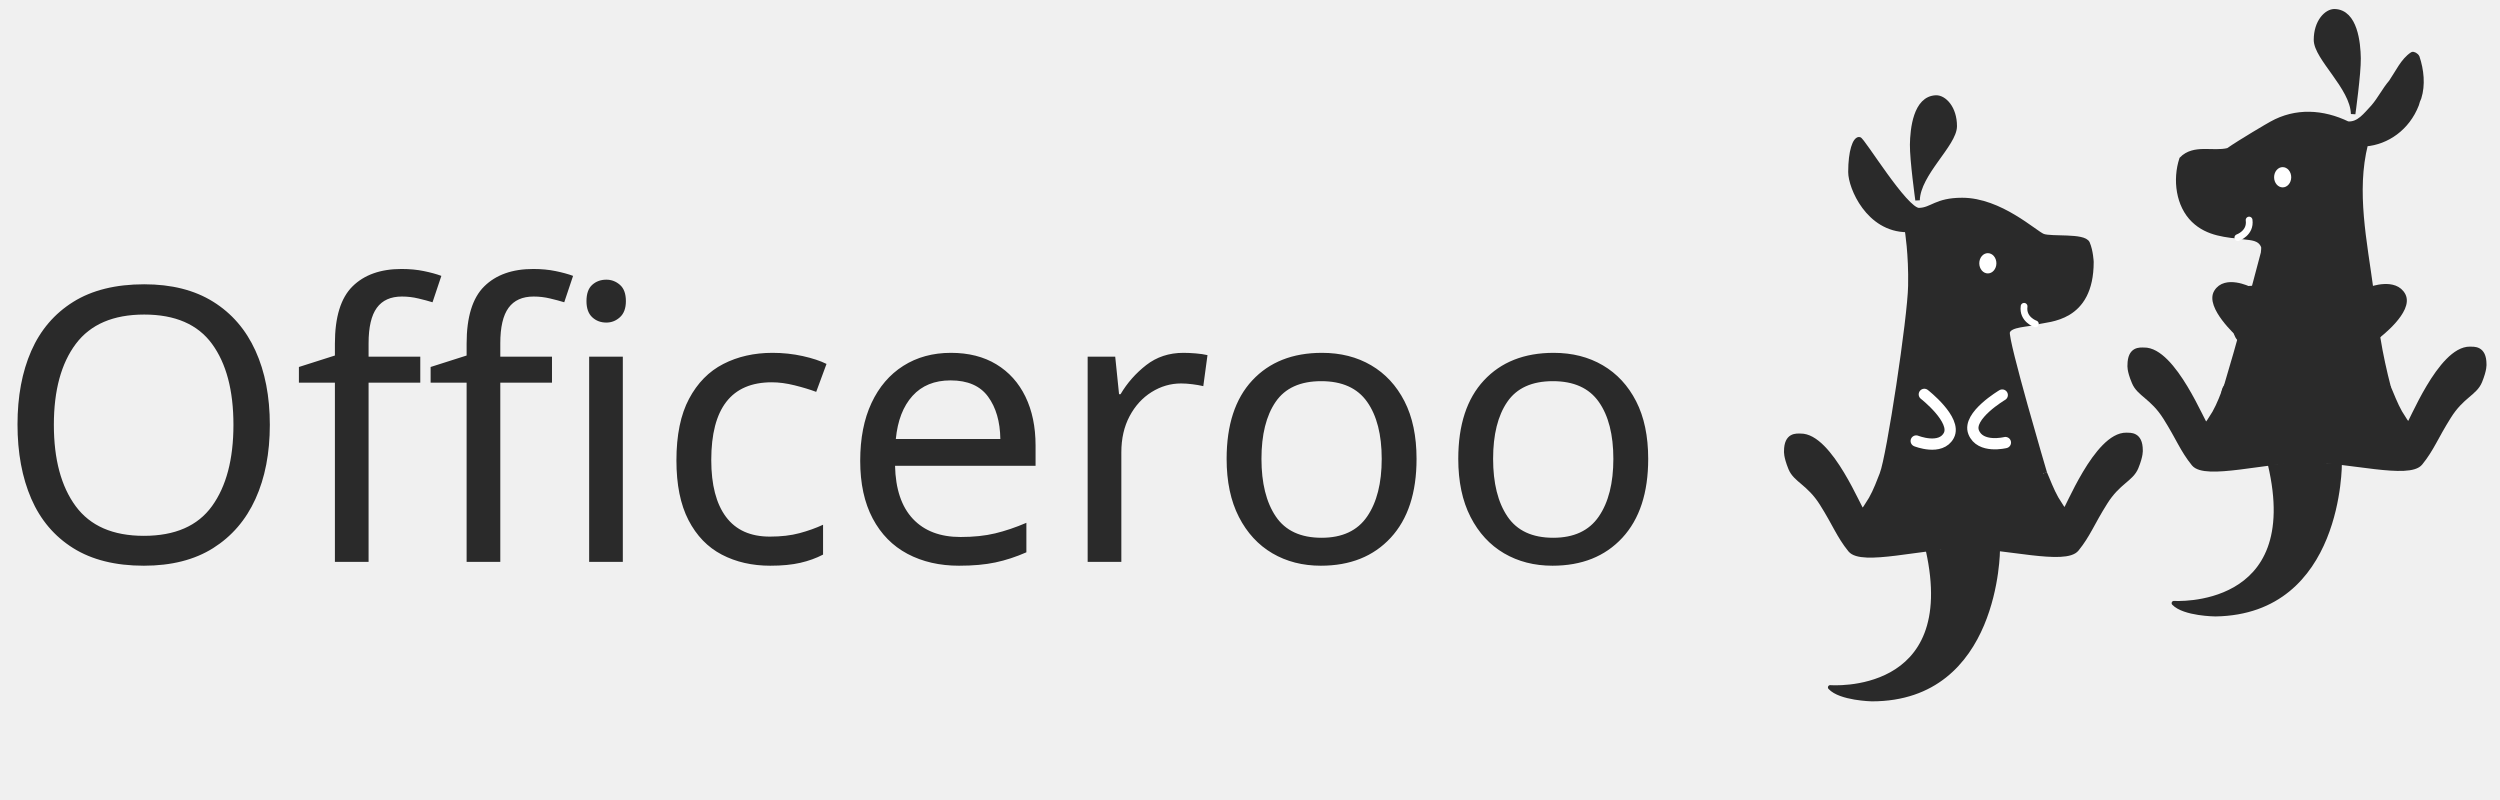
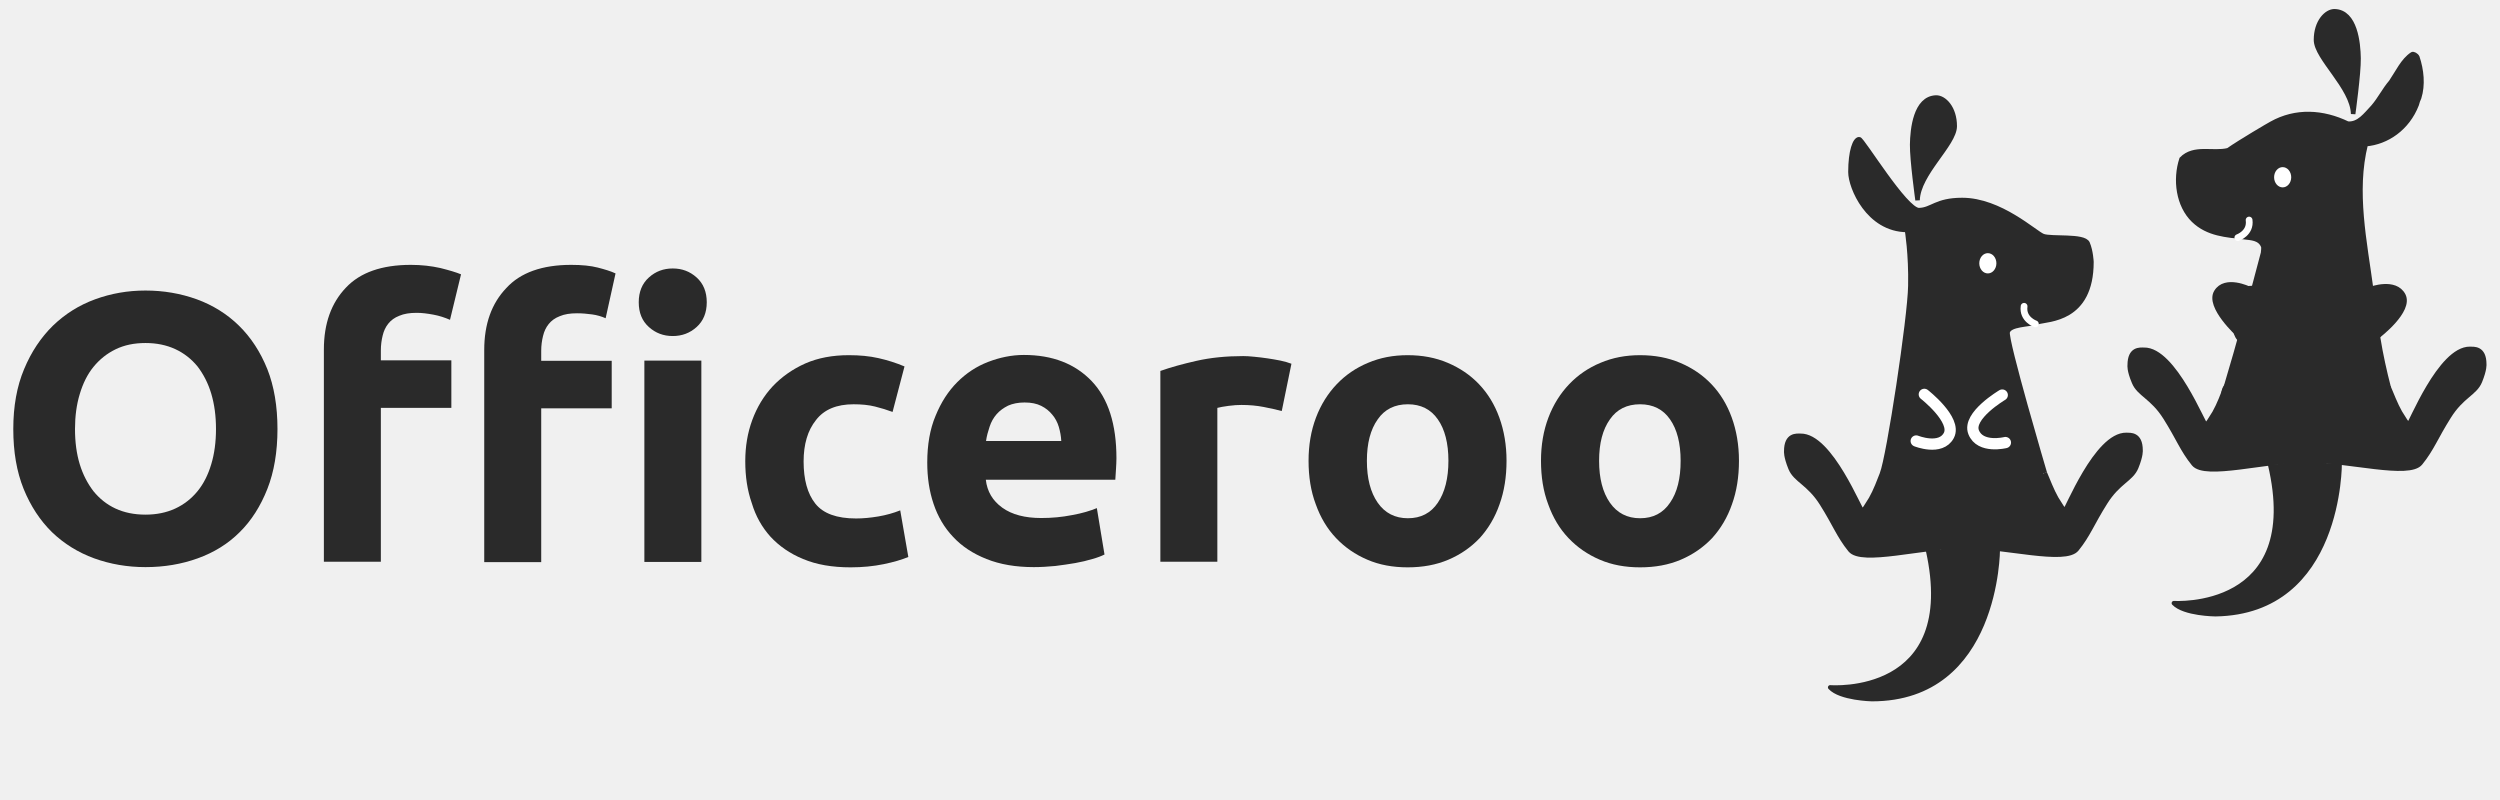
<svg xmlns="http://www.w3.org/2000/svg" version="1.1" id="Layer_1" x="0px" y="0px" viewBox="0 0 1110 355" style="enable-background:new 0 0 1110 355;" xml:space="preserve">
  <style type="text/css">
- 	.st0{fill:#2A2A2A;}
- 	.st1{font-family:'Ubuntu-Bold';}
- 	.st2{font-size:170px;}
- 	.st3{fill:#2A2A2A;stroke:#2A2A2A;stroke-width:2;stroke-miterlimit:10;}
- 	.st4{fill:#2A2A2A;stroke:#2A2A2A;stroke-width:2;stroke-linecap:round;stroke-linejoin:round;stroke-miterlimit:10;}
- 	.st5{fill:#FFFFFF;stroke:#2A2A2A;stroke-miterlimit:10;}
- 	.st6{fill:#2A2A2A;stroke:#FFFFFF;stroke-width:5;stroke-linecap:round;stroke-linejoin:round;stroke-miterlimit:10;}
- 	.st7{fill:#2A2A2A;stroke:#FFFFFF;stroke-width:3;stroke-linecap:round;stroke-linejoin:round;stroke-miterlimit:10;}
- 	.st8{fill:#2A2A2A;stroke:#2A2A2A;stroke-width:2;stroke-linecap:round;stroke-miterlimit:10;}
- 	.st9{fill:#2A2A2A;stroke:#2A2A2A;stroke-miterlimit:10;}
+ 	.st0{enable-background:new    ;}
+ 	.st1{fill:#2A2A2A;}
+ 	.st2{fill:#2A2A2A;stroke:#2A2A2A;stroke-width:2;stroke-miterlimit:10;}
+ 	.st3{fill:#2A2A2A;stroke:#2A2A2A;stroke-width:2;stroke-linecap:round;stroke-linejoin:round;stroke-miterlimit:10;}
+ 	.st4{fill:#FFFFFF;stroke:#2A2A2A;stroke-miterlimit:10;}
+ 	.st5{fill:#2A2A2A;stroke:#FFFFFF;stroke-width:5;stroke-linecap:round;stroke-linejoin:round;stroke-miterlimit:10;}
+ 	.st6{fill:#2A2A2A;stroke:#FFFFFF;stroke-width:3;stroke-linecap:round;stroke-linejoin:round;stroke-miterlimit:10;}
+ 	.st7{fill:#2A2A2A;stroke:#2A2A2A;stroke-width:2;stroke-linecap:round;stroke-miterlimit:10;}
+ 	.st8{fill:#2A2A2A;stroke:#2A2A2A;stroke-miterlimit:10;}
</style>
-   <text transform="matrix(1 0 0 1 -2.6025 249.4736)" class="st0 st1 st2">Officeroo</text>
-   <path class="st3" d="M871.7,242.5c18.3,0,45.4,7.6,50.4,1.3c5.1-6.3,6.8-11.4,12.6-20.6c5.8-9.3,11.6-10.3,13.8-15.7  s1.9-7.6,1.9-7.6c0-7.4-4.7-6.7-6.3-6.8c-13.4-0.2-26.6,34.1-27.3,33.6c-0.8-0.5-1.7-2-3.8-5.4c-2-3.5-3.8-8.3-5.1-11.3" />
-   <path class="st3" d="M871.9,242.5c-18.3,0.1-45.3,7.9-50.4,1.7c-5.1-6.3-6.8-11.4-12.6-20.6s-11.7-10.3-13.9-15.7  c-2.2-5.4-1.9-7.6-1.9-7.6c0-7.4,4.6-6.8,6.3-6.8c13.4-0.3,26.7,34,27.5,33.4c0.8-0.5,1.7-2,3.8-5.4c2-3.5,3.8-8.3,5-11.4" />
-   <path id="Tail" class="st4" d="M887,244c0,0,0,66.4-55.9,66.4c0,0-14-0.3-18.5-5.2c0,0,58.1,4.7,43.4-61.1" />
-   <path class="st3" d="M907.9,210c0,0-17.5-59.2-16.5-62.6s8.8-3.1,13.4-4.4c4.6-1.3,23.8-0.8,23.8-26.7c0,0-0.2-4.8-1.7-8.3  c-1.6-3.6-16.1-1.8-19.8-3.2c-3.6-1.4-19-16-35.9-16c-11.7,0-13.4,4.4-19.2,4.5c-6,0-25.1-31.5-26.5-31.5c-1.9,0-3.9,5.2-3.9,14.6  c0,6.8,7.9,25.6,25.1,25.7c0,0,1.8,10.8,1.5,24.8c-0.2,14-9.6,76-12.6,83.4" />
-   <path class="st3" d="M851.4,88.9c0,0-2.5-18-2.4-24.7s1.4-20.6,10.6-20.9c3.6-0.1,8.3,4.6,8.3,12.7  C867.9,64.1,851.7,77.1,851.4,88.9z" />
-   <ellipse class="st5" cx="882.6" cy="116.9" rx="4.3" ry="5" />
-   <path class="st6" d="M854.4,175.1c0,0,14.5,11.3,10.9,18.2s-14.5,2.5-14.5,2.5" />
-   <path class="st7" d="M903.7,143.8c0,0-5.8-2-5-7.8" />
+   <g class="st0">
+     <path class="st1" d="M123.2,190.5c0,10.1-1.5,19-4.5,26.6c-3,7.6-7.1,14.1-12.3,19.2c-5.2,5.2-11.4,9-18.6,11.6   c-7.2,2.6-14.9,3.9-23.2,3.9c-8,0-15.6-1.3-22.8-3.9c-7.1-2.6-13.4-6.5-18.7-11.6c-5.3-5.2-9.5-11.6-12.6-19.2   c-3.1-7.7-4.6-16.5-4.6-26.6c0-10.1,1.6-19,4.8-26.6c3.2-7.7,7.5-14.1,12.8-19.3c5.4-5.2,11.6-9.1,18.7-11.7   c7.1-2.6,14.5-3.9,22.4-3.9c8,0,15.6,1.3,22.8,3.9c7.1,2.6,13.4,6.5,18.7,11.7c5.3,5.2,9.5,11.6,12.6,19.3   C121.7,171.5,123.2,180.4,123.2,190.5z M33.3,190.5c0,5.8,0.7,11,2.1,15.6c1.4,4.6,3.5,8.6,6.1,12c2.7,3.3,5.9,5.9,9.8,7.7   c3.9,1.8,8.3,2.7,13.3,2.7c4.9,0,9.3-0.9,13.2-2.7c3.9-1.8,7.2-4.4,9.9-7.7c2.7-3.3,4.7-7.3,6.1-12c1.4-4.6,2.1-9.9,2.1-15.6   c0-5.8-0.7-11-2.1-15.7c-1.4-4.7-3.5-8.7-6.1-12.1c-2.7-3.3-6-5.9-9.9-7.7c-3.9-1.8-8.3-2.7-13.2-2.7c-5,0-9.4,0.9-13.3,2.8   c-3.9,1.9-7.1,4.5-9.8,7.8c-2.7,3.3-4.7,7.4-6.1,12.1C34,179.6,33.3,184.8,33.3,190.5z" />
+     <path class="st1" d="M182.4,117.6c4.8,0,9.1,0.5,13.1,1.4c4,1,7,1.9,9.2,2.8l-4.9,20.2c-2.3-1-4.7-1.8-7.4-2.3   c-2.7-0.5-5.1-0.8-7.4-0.8c-3.1,0-5.6,0.4-7.7,1.3c-2.1,0.8-3.7,2-4.9,3.5c-1.2,1.5-2,3.2-2.5,5.3c-0.5,2-0.8,4.2-0.8,6.6v4.4h31.3   v21.1h-31.3v68.3h-25.3v-94.2c0-11.6,3.3-20.7,9.8-27.5C159.9,121,169.5,117.6,182.4,117.6z M253.6,117.6c4.8,0,8.7,0.4,11.8,1.2   c3.1,0.8,5.8,1.6,7.9,2.6l-4.4,19.9c-1.8-0.8-3.8-1.4-6-1.7c-2.2-0.3-4.4-0.5-6.7-0.5c-3.1,0-5.6,0.4-7.7,1.3   c-2.1,0.8-3.7,2-4.9,3.5c-1.2,1.5-2,3.2-2.5,5.3c-0.5,2-0.8,4.2-0.8,6.6v4.4h31.3v21.1h-31.3v68.3h-25.3v-94.2   c0-11.6,3.3-20.7,9.8-27.5C231.1,121,240.8,117.6,253.6,117.6z M313.8,134.2c0,4.6-1.5,8.3-4.5,11c-3,2.7-6.5,4-10.6,4   s-7.6-1.3-10.6-4c-3-2.7-4.5-6.3-4.5-11c0-4.6,1.5-8.3,4.5-11c3-2.7,6.5-4,10.6-4s7.6,1.3,10.6,4   C312.3,125.9,313.8,129.6,313.8,134.2z M311.4,249.5h-25.3v-89.4h25.3V249.5z" />
+     <path class="st1" d="M330.9,204.8c0-6.5,1-12.6,3.1-18.3c2.1-5.7,5.1-10.7,9.1-15c4-4.2,8.8-7.6,14.4-10.1   c5.7-2.5,12.1-3.7,19.4-3.7c4.8,0,9.1,0.4,13.1,1.3c4,0.9,7.8,2.1,11.6,3.7l-5.3,20.2c-2.4-0.9-5-1.7-7.8-2.4c-2.8-0.7-6-1-9.5-1   c-7.5,0-13.1,2.3-16.7,7c-3.7,4.6-5.5,10.8-5.5,18.4c0,8,1.7,14.3,5.2,18.7c3.5,4.4,9.5,6.6,18.1,6.6c3.1,0,6.3-0.3,9.9-0.9   c3.5-0.6,6.7-1.5,9.7-2.7l3.6,20.7c-2.9,1.2-6.6,2.3-11,3.2c-4.4,0.9-9.3,1.4-14.6,1.4c-8.2,0-15.2-1.2-21.1-3.7   c-5.9-2.4-10.7-5.8-14.5-9.9c-3.8-4.2-6.6-9.2-8.3-14.9C331.8,217.7,330.9,211.5,330.9,204.8z" />
+     <path class="st1" d="M411.7,205.4c0-7.9,1.2-14.9,3.7-20.8c2.4-5.9,5.6-10.9,9.6-14.9c4-4,8.5-7,13.7-9c5.2-2,10.5-3.1,15.9-3.1   c12.7,0,22.7,3.9,30.1,11.6c7.4,7.8,11,19.2,11,34.3c0,1.5-0.1,3.1-0.2,4.8c-0.1,1.8-0.2,3.3-0.3,4.7h-57.5c0.6,5.2,3,9.3,7.3,12.4   c4.3,3.1,10.1,4.6,17.3,4.6c4.6,0,9.2-0.4,13.7-1.3c4.5-0.8,8.1-1.9,11-3.1l3.4,20.6c-1.4,0.7-3.2,1.4-5.4,2   c-2.3,0.7-4.8,1.3-7.6,1.8c-2.8,0.5-5.8,0.9-8.9,1.3c-3.2,0.3-6.3,0.5-9.5,0.5c-8,0-15-1.2-21-3.6c-6-2.4-10.9-5.6-14.8-9.8   c-3.9-4.1-6.8-9-8.7-14.7C412.6,218.1,411.7,212,411.7,205.4z M471.2,195.8c-0.1-2.2-0.5-4.2-1.1-6.3c-0.6-2-1.6-3.9-2.9-5.4   c-1.3-1.6-2.9-2.9-4.9-3.9c-2-1-4.4-1.5-7.4-1.5c-2.8,0-5.3,0.5-7.3,1.4c-2,1-3.7,2.2-5.1,3.8c-1.4,1.6-2.4,3.4-3.1,5.5   c-0.7,2.1-1.3,4.2-1.6,6.4H471.2z" />
+     <path class="st1" d="M569.1,182.5c-2.3-0.6-4.9-1.2-8-1.8c-3.1-0.6-6.3-0.9-9.9-0.9c-1.6,0-3.5,0.1-5.7,0.4c-2.2,0.3-3.9,0.6-5,0.9   v68.3h-25.3v-84.7c4.5-1.6,9.9-3.1,16.1-4.5c6.2-1.4,13.1-2.1,20.7-2.1c1.4,0,3,0.1,4.9,0.3c1.9,0.2,3.9,0.4,5.8,0.7   c1.9,0.3,3.9,0.6,5.8,1c1.9,0.4,3.6,0.9,4.9,1.4L569.1,182.5z" />
+     <path class="st1" d="M668.9,204.6c0,7-1,13.5-3.1,19.3c-2,5.8-5,10.8-8.8,15c-3.9,4.1-8.5,7.3-13.9,9.6c-5.4,2.3-11.4,3.4-18.1,3.4   c-6.6,0-12.6-1.1-17.9-3.4c-5.4-2.3-10-5.5-13.9-9.6c-3.9-4.1-6.9-9.1-9-15c-2.2-5.8-3.2-12.3-3.2-19.3c0-7,1.1-13.4,3.3-19.2   s5.3-10.7,9.2-14.8s8.6-7.3,13.9-9.5c5.4-2.3,11.2-3.4,17.6-3.4c6.5,0,12.4,1.1,17.8,3.4c5.4,2.3,10,5.4,13.9,9.5   c3.9,4.1,6.9,9,9,14.8C667.8,191.2,668.9,197.6,668.9,204.6z M643.1,204.6c0-7.8-1.6-14-4.7-18.4c-3.1-4.5-7.6-6.7-13.3-6.7   c-5.8,0-10.3,2.2-13.4,6.7c-3.2,4.5-4.8,10.6-4.8,18.4s1.6,14,4.8,18.6c3.2,4.6,7.7,6.9,13.4,6.9c5.8,0,10.2-2.3,13.3-6.9   C641.5,218.6,643.1,212.4,643.1,204.6z" />
+     <path class="st1" d="M772.1,204.6c0,7-1,13.5-3.1,19.3c-2,5.8-5,10.8-8.8,15c-3.9,4.1-8.5,7.3-13.9,9.6c-5.4,2.3-11.4,3.4-18.1,3.4   c-6.6,0-12.6-1.1-17.9-3.4c-5.4-2.3-10-5.5-13.9-9.6c-3.9-4.1-6.9-9.1-9-15c-2.2-5.8-3.2-12.3-3.2-19.3c0-7,1.1-13.4,3.3-19.2   s5.3-10.7,9.2-14.8c3.9-4.1,8.6-7.3,13.9-9.5c5.4-2.3,11.2-3.4,17.6-3.4c6.5,0,12.4,1.1,17.8,3.4c5.4,2.3,10,5.4,13.9,9.5   c3.9,4.1,6.9,9,9,14.8C771,191.2,772.1,197.6,772.1,204.6z M746.2,204.6c0-7.8-1.6-14-4.7-18.4c-3.1-4.5-7.6-6.7-13.3-6.7   c-5.8,0-10.3,2.2-13.4,6.7c-3.2,4.5-4.8,10.6-4.8,18.4s1.6,14,4.8,18.6c3.2,4.6,7.7,6.9,13.4,6.9c5.8,0,10.2-2.3,13.3-6.9   C744.7,218.6,746.2,212.4,746.2,204.6z" />
+   </g>
+   <path class="st2" d="M871.7,242.5c18.3,0,45.4,7.6,50.4,1.3c5.1-6.3,6.8-11.4,12.6-20.6c5.8-9.3,11.6-10.3,13.8-15.7  s1.9-7.6,1.9-7.6c0-7.4-4.7-6.7-6.3-6.8c-13.4-0.2-26.6,34.1-27.3,33.6c-0.8-0.5-1.7-2-3.8-5.4c-2-3.5-3.8-8.3-5.1-11.3" />
+   <path class="st2" d="M871.9,242.5c-18.3,0.1-45.3,7.9-50.4,1.7c-5.1-6.3-6.8-11.4-12.6-20.6s-11.7-10.3-13.9-15.7s-1.9-7.6-1.9-7.6  c0-7.4,4.6-6.8,6.3-6.8c13.4-0.3,26.7,34,27.5,33.4c0.8-0.5,1.7-2,3.8-5.4c2-3.5,3.8-8.3,5-11.4" />
+   <path id="Tail" class="st3" d="M887,244c0,0,0,66.4-55.9,66.4c0,0-14-0.3-18.5-5.2c0,0,58.1,4.7,43.4-61.1" />
+   <path class="st2" d="M907.9,210c0,0-17.5-59.2-16.5-62.6s8.8-3.1,13.4-4.4c4.6-1.3,23.8-0.8,23.8-26.7c0,0-0.2-4.8-1.7-8.3  c-1.6-3.6-16.1-1.8-19.8-3.2c-3.6-1.4-19-16-35.9-16c-11.7,0-13.4,4.4-19.2,4.5c-6,0-25.1-31.5-26.5-31.5c-1.9,0-3.9,5.2-3.9,14.6  c0,6.8,7.9,25.6,25.1,25.7c0,0,1.8,10.8,1.5,24.8c-0.2,14-9.6,76-12.6,83.4" />
+   <path class="st2" d="M851.4,88.9c0,0-2.5-18-2.4-24.7s1.4-20.6,10.6-20.9c3.6-0.1,8.3,4.6,8.3,12.7  C867.9,64.1,851.7,77.1,851.4,88.9z" />
+   <ellipse class="st4" cx="882.6" cy="116.9" rx="4.3" ry="5" />
+   <path class="st5" d="M854.4,175.1c0,0,14.5,11.3,10.9,18.2s-14.5,2.5-14.5,2.5" />
+   <path class="st6" d="M903.7,143.8c0,0-5.8-2-5-7.8" />
  <g id="Bottom_1_">
-     <path class="st3" d="M1024.3,204.3c18.3,0,45.4,7.6,50.4,1.3c5.1-6.3,6.8-11.4,12.6-20.6c5.8-9.3,11.6-10.3,13.8-15.7   c2.2-5.4,1.9-7.6,1.9-7.6c0-7.4-4.7-6.7-6.3-6.8c-13.4-0.2-26.6,34.1-27.3,33.6c-0.8-0.5-1.7-2-3.8-5.4c-2-3.5-3.8-8.3-5.1-11.3" />
-     <path class="st3" d="M1024.4,204.3c-18.3,0.1-45.3,7.9-50.4,1.7c-5.1-6.3-6.8-11.4-12.6-20.6c-5.8-9.2-11.7-10.3-13.9-15.7   c-2.3-5.4-1.9-7.6-1.9-7.6c0-7.4,4.6-6.8,6.3-6.8c13.4-0.3,26.7,34,27.5,33.4c0.8-0.5,1.7-2,3.8-5.4c2-3.5,3.8-8.3,5-11.4" />
+     <path class="st2" d="M1024.3,204.3c18.3,0,45.4,7.6,50.4,1.3c5.1-6.3,6.8-11.4,12.6-20.6c5.8-9.3,11.6-10.3,13.8-15.7   c2.2-5.4,1.9-7.6,1.9-7.6c0-7.4-4.7-6.7-6.3-6.8c-13.4-0.2-26.6,34.1-27.3,33.6c-0.8-0.5-1.7-2-3.8-5.4c-2-3.5-3.8-8.3-5.1-11.3" />
+     <path class="st2" d="M1024.4,204.3c-18.3,0.1-45.3,7.9-50.4,1.7c-5.1-6.3-6.8-11.4-12.6-20.6c-5.8-9.2-11.7-10.3-13.9-15.7   c-2.3-5.4-1.9-7.6-1.9-7.6c0-7.4,4.6-6.8,6.3-6.8c13.4-0.3,26.7,34,27.5,33.4c0.8-0.5,1.7-2,3.8-5.4c2-3.5,3.8-8.3,5-11.4" />
  </g>
-   <path id="Tail_1_" class="st4" d="M1007.9,206.1c15.5,65.6-42.7,61.7-42.7,61.7c4.6,4.8,18.5,4.9,18.5,4.9  c55.8-0.9,55.1-67.2,55.1-67.2" />
-   <path class="st8" d="M1055.9,150.1c1.2,7.4,2.8,14.7,4.7,22" />
-   <path class="st3" d="M988.3,171.8c5.9-19.6,11.2-39.4,16.5-59.5c0-0.9,0.4-2.2,0-3.1c-1.5-3.5-5.3-3.5-8.3-3.9  c-7.9-0.9-16.2-1.3-22.6-7.5c-6.8-6.6-8.3-18-5.3-27.2c5.6-5.7,13.9-2.2,20.7-3.9c5.6-3.9,18.4-11.4,19.2-11.8  c10.9-6.1,22.9-5.3,33.9,0c4.9,0.4,7.9-3.9,11.3-7.5c3-3.5,4.9-7.5,7.9-11c3-4.4,5.3-9.6,9.4-12.3c0.4-0.4,1.9,0.4,2.3,1.3  c1.9,5.7,2.6,12.3,0.8,18c-0.4,0.9-0.8,1.8-1.1,3.1c-4.1,10.5-13.2,16.7-22.6,17.5c-5.3,21-0.4,43.4,2.4,64.4" />
-   <path class="st3" d="M1044.8,50.6c0,0,2.5-18,2.4-24.7c-0.1-6.8-1.4-20.6-10.6-20.9c-3.6-0.1-8.3,4.6-8.3,12.7  S1044.5,38.8,1044.8,50.6z" />
-   <ellipse class="st5" cx="1013.5" cy="78.7" rx="4.3" ry="5" />
-   <path class="st3" d="M993.8,148.6c0,0-13.8-12.5-9.8-19c4-6.6,14.6-1.4,14.6-1.4" />
-   <path class="st8" d="M1056,149.1c0,0,14.6-11.1,11.1-18c-3.6-6.9-14.5-2.8-14.5-2.8" />
-   <path class="st7" d="M993.6,105.5c0,0,5.8-2,5-7.8" />
-   <path class="st6" d="M889,175.4c0,0-15.6,9.2-12.7,16.5c2.9,7.4,14.1,4.6,14.1,4.6" />
+   <path id="Tail_1_" class="st3" d="M1007.9,206.1c15.5,65.6-42.7,61.7-42.7,61.7c4.6,4.8,18.5,4.9,18.5,4.9  c55.8-0.9,55.1-67.2,55.1-67.2" />
+   <path class="st7" d="M1055.9,150.1c1.2,7.4,2.8,14.7,4.7,22" />
+   <path class="st2" d="M988.3,171.8c5.9-19.6,11.2-39.4,16.5-59.5c0-0.9,0.4-2.2,0-3.1c-1.5-3.5-5.3-3.5-8.3-3.9  c-7.9-0.9-16.2-1.3-22.6-7.5c-6.8-6.6-8.3-18-5.3-27.2c5.6-5.7,13.9-2.2,20.7-3.9c5.6-3.9,18.4-11.4,19.2-11.8  c10.9-6.1,22.9-5.3,33.9,0c4.9,0.4,7.9-3.9,11.3-7.5c3-3.5,4.9-7.5,7.9-11c3-4.4,5.3-9.6,9.4-12.3c0.4-0.4,1.9,0.4,2.3,1.3  c1.9,5.7,2.6,12.3,0.8,18c-0.4,0.9-0.8,1.8-1.1,3.1c-4.1,10.5-13.2,16.7-22.6,17.5c-5.3,21-0.4,43.4,2.4,64.4" />
+   <path class="st2" d="M1044.8,50.6c0,0,2.5-18,2.4-24.7c-0.1-6.8-1.4-20.6-10.6-20.9c-3.6-0.1-8.3,4.6-8.3,12.7  S1044.5,38.8,1044.8,50.6z" />
+   <ellipse class="st4" cx="1013.5" cy="78.7" rx="4.3" ry="5" />
+   <path class="st2" d="M993.8,148.6c0,0-13.8-12.5-9.8-19c4-6.6,14.6-1.4,14.6-1.4" />
+   <path class="st7" d="M1056,149.1c0,0,14.6-11.1,11.1-18c-3.6-6.9-14.5-2.8-14.5-2.8" />
+   <path class="st6" d="M993.6,105.5c0,0,5.8-2,5-7.8" />
+   <path class="st5" d="M889,175.4c0,0-15.6,9.2-12.7,16.5c2.9,7.4,14.1,4.6,14.1,4.6" />
  <g>
-     <path class="st9" d="M844.2,218c4.1,1.2,8.4,2,12.7,2.3" />
+     <path class="st8" d="M844.2,218c4.1,1.2,8.4,2,12.7,2.3" />
    <g>
-       <path class="st9" d="M843.8,219.4c4.3,1.3,8.7,2,13.1,2.3c1.9,0.1,1.9-2.9,0-3c-4.2-0.3-8.3-1-12.3-2.2    C842.7,216,841.9,218.9,843.8,219.4L843.8,219.4z" />
+       <path class="st8" d="M843.8,219.4c4.3,1.3,8.7,2,13.1,2.3c1.9,0.1,1.9-2.9,0-3c-4.2-0.3-8.3-1-12.3-2.2    C842.7,216,841.9,218.9,843.8,219.4L843.8,219.4z" />
    </g>
  </g>
  <g>
-     <path class="st9" d="M842.5,213.3c3,0.4,5.2,2.8,7.2,5c6.9,7.8,13.8,15.6,20.7,23.3c1.5-3.5,4.7-5.9,7.7-8.2   c7.9-6.1,15.2-12.8,22-20.1c-15.7,2.3-31.8,1.6-47.2-2.1c2.2,2.6,4.4,5.3,6.6,7.9c2.5,3,5.2,6.2,8.9,7.6s8.7,0.2,10.1-3.5" />
+     <path class="st8" d="M842.5,213.3c3,0.4,5.2,2.8,7.2,5c6.9,7.8,13.8,15.6,20.7,23.3c1.5-3.5,4.7-5.9,7.7-8.2   c7.9-6.1,15.2-12.8,22-20.1c-15.7,2.3-31.8,1.6-47.2-2.1c2.2,2.6,4.4,5.3,6.6,7.9c2.5,3,5.2,6.2,8.9,7.6s8.7,0.2,10.1-3.5" />
    <g>
-       <path class="st9" d="M840.5,220.6c2.2,0.6,3.7,2.9,5.2,4.5c2.2,2.4,4.3,4.9,6.5,7.3c4.3,4.9,8.6,9.7,12.9,14.6    c3.1,3.5,9.7,2.6,11.8-1.5c2.6-5.2,9-8.5,13.3-12.2c5.3-4.6,10.4-9.4,15.2-14.6c5.5-5.9-0.2-13.5-7.3-12.5    c-14.4,2-29.1,1.2-43.3-2.1c-7.6-1.8-12,6.9-7.3,12.5c5.2,6.2,10.1,14,17.9,17.1c7.1,2.8,15.9,0.5,19.5-6.5    c4.4-8.6-8.5-16.2-13-7.6c-0.2,0.3,0.5,0.4-0.5,0.4c-1.7-0.1-3.3-2.1-4.3-3.2c-3.2-3.4-6.1-7.2-9-10.7c-2.4,4.2-4.9,8.4-7.3,12.5    c17,4,34,4.5,51.2,2.1c-2.4-4.2-4.9-8.4-7.3-12.5c-5.2,5.6-10.7,10.8-16.5,15.7c-5.2,4.3-11.2,7.9-14.3,14.1    c3.9-0.5,7.9-1,11.8-1.5c-5.2-5.8-10.4-11.7-15.5-17.5c-4.5-5.1-8.7-11-15.7-12.8C835.1,203.8,831.1,218.2,840.5,220.6    L840.5,220.6z" />
+       <path class="st8" d="M840.5,220.6c2.2,0.6,3.7,2.9,5.2,4.5c2.2,2.4,4.3,4.9,6.5,7.3c4.3,4.9,8.6,9.7,12.9,14.6    c3.1,3.5,9.7,2.6,11.8-1.5c2.6-5.2,9-8.5,13.3-12.2c5.3-4.6,10.4-9.4,15.2-14.6c5.5-5.9-0.2-13.5-7.3-12.5    c-14.4,2-29.1,1.2-43.3-2.1c-7.6-1.8-12,6.9-7.3,12.5c5.2,6.2,10.1,14,17.9,17.1c7.1,2.8,15.9,0.5,19.5-6.5    c4.4-8.6-8.5-16.2-13-7.6c-0.2,0.3,0.5,0.4-0.5,0.4c-1.7-0.1-3.3-2.1-4.3-3.2c-3.2-3.4-6.1-7.2-9-10.7c-2.4,4.2-4.9,8.4-7.3,12.5    c17,4,34,4.5,51.2,2.1c-2.4-4.2-4.9-8.4-7.3-12.5c-5.2,5.6-10.7,10.8-16.5,15.7c-5.2,4.3-11.2,7.9-14.3,14.1    c3.9-0.5,7.9-1,11.8-1.5c-5.2-5.8-10.4-11.7-15.5-17.5c-4.5-5.1-8.7-11-15.7-12.8C835.1,203.8,831.1,218.2,840.5,220.6    L840.5,220.6z" />
    </g>
  </g>
  <g>
-     <path class="st9" d="M876.3,241.2" />
+     <path class="st8" d="M876.3,241.2" />
    <g>
-       <path class="st9" d="M876.3,248.7c9.7,0,9.7-15,0-15S866.6,248.7,876.3,248.7L876.3,248.7z" />
+       <path class="st8" d="M876.3,248.7c9.7,0,9.7-15,0-15S866.6,248.7,876.3,248.7L876.3,248.7z" />
    </g>
  </g>
  <g>
-     <path class="st9" d="M999.7,134.9" />
+     <path class="st8" d="M999.7,134.9" />
    <g>
-       <path class="st9" d="M999.7,142.4c9.7,0,9.7-15,0-15C990.1,127.4,990,142.4,999.7,142.4L999.7,142.4z" />
+       <path class="st8" d="M999.7,142.4c9.7,0,9.7-15,0-15C990.1,127.4,990,142.4,999.7,142.4L999.7,142.4z" />
    </g>
  </g>
  <g>
-     <path class="st9" d="M999.2,145.5" />
+     <path class="st8" d="M999.2,145.5" />
    <g>
-       <path class="st9" d="M999.2,153c9.7,0,9.7-15,0-15S989.5,153,999.2,153L999.2,153z" />
+       <path class="st8" d="M999.2,153c9.7,0,9.7-15,0-15S989.5,153,999.2,153L999.2,153z" />
    </g>
  </g>
  <g>
-     <path class="st9" d="M1050.1,145.5" />
+     <path class="st8" d="M1050.1,145.5" />
    <g>
-       <path class="st9" d="M1050.1,153c9.7,0,9.7-15,0-15S1040.4,153,1050.1,153L1050.1,153z" />
+       <path class="st8" d="M1050.1,153c9.7,0,9.7-15,0-15S1040.4,153,1050.1,153L1050.1,153z" />
    </g>
  </g>
  <g>
-     <path class="st9" d="M1050.4,135.7c-16.2,7.4-30.9,18-43,31.1c-3.7,4-7.7,8.4-13.1,8.8c1.2-1.7,2.4-3.4,3.6-5.2   c-0.1,4,2.4,7.5,4.7,10.8c6.3,8.5,12.8,17.3,21.6,23.2c5.2-7.8,11.8-14.6,19.5-20c3.1-2.2,6.6-4.4,7.9-7.9c1.2-3,0.5-6.4-0.1-9.6   c-0.9-4.2-1.7-8.4-2.6-12.5c-0.3-1.7-1.1-3.7-2.8-3.8c-0.7,0-1.3,0.3-1.9,0.6c-11.1,6.2-21.6,13.6-31.3,21.9   c-1.2,1-2.4,2.2-2.5,3.7c-0.1,1.2,0.5,2.4,1.2,3.4c2,3.2,4.4,6.1,7.2,8.6c0.6,0.5,1.2,1.1,2,1.2c1.7,0.3,3-1.4,3.9-2.9   c4.2-6.5,10-12,16.7-15.9c2.4-1.4,5.4-4,3.9-6.4c-1.4-2.3-4.9-1-7.1,0.5c-6.4,4.4-12.8,8.7-19.2,13.1" />
+     <path class="st8" d="M1050.4,135.7c-16.2,7.4-30.9,18-43,31.1c-3.7,4-7.7,8.4-13.1,8.8c1.2-1.7,2.4-3.4,3.6-5.2   c-0.1,4,2.4,7.5,4.7,10.8c6.3,8.5,12.8,17.3,21.6,23.2c5.2-7.8,11.8-14.6,19.5-20c3.1-2.2,6.6-4.4,7.9-7.9c1.2-3,0.5-6.4-0.1-9.6   c-0.9-4.2-1.7-8.4-2.6-12.5c-0.3-1.7-1.1-3.7-2.8-3.8c-0.7,0-1.3,0.3-1.9,0.6c-11.1,6.2-21.6,13.6-31.3,21.9   c-1.2,1-2.4,2.2-2.5,3.7c-0.1,1.2,0.5,2.4,1.2,3.4c2,3.2,4.4,6.1,7.2,8.6c0.6,0.5,1.2,1.1,2,1.2c1.7,0.3,3-1.4,3.9-2.9   c4.2-6.5,10-12,16.7-15.9c2.4-1.4,5.4-4,3.9-6.4c-1.4-2.3-4.9-1-7.1,0.5c-6.4,4.4-12.8,8.7-19.2,13.1" />
    <g>
-       <path class="st9" d="M1046.6,129.2c-10.5,4.8-20.2,10.9-29.2,18.1c-4.4,3.5-8.5,7.2-12.4,11.1c-2.6,2.6-6.6,9.1-10.6,9.6    c2.2,3.8,4.3,7.5,6.5,11.3c1.2-1.7,2.4-3.4,3.6-5.2c-4.7-1.3-9.3-2.5-14-3.8c0.5,8.8,6.2,15.3,11.4,22c5.4,7,11.3,13.3,18.6,18.4    c3.5,2.4,8.1,0.4,10.3-2.7c4.7-6.9,10.6-12.9,17.4-17.7c7.2-5.1,12.5-10.8,11.5-20.3c-0.5-4.5-1.6-8.9-2.5-13.3    c-0.8-4-1.4-8.1-4.4-11c-7.1-6.9-17,1.4-23.2,5.5c-7.7,5-16,10.5-22.4,17c-7.4,7.5-2.8,15.6,3,22.3c2.5,2.9,5.7,6.2,9.7,6.7    c4.8,0.6,8.3-2.2,11-5.9c2.2-3.1,4.4-5.9,7.2-8.5c3.1-2.8,6.7-4.6,9.9-7.2c3.7-3,6.2-7.4,4.8-12.3c-1.3-4.5-5.5-7.4-10.1-7.3    c-5,0.1-9.1,3.4-13,6c-4.8,3.3-9.6,6.5-14.4,9.8c-7.9,5.4-0.4,18.4,7.6,13c4-2.7,8-5.4,12-8.2c2.1-1.4,6.5-5.7,8.9-5.5    c-1.3-0.3-2.5-0.7-3.8-1c-0.5-0.7-0.9-1.4-1.4-2.1c0-1.3,0-2.7,0-4c-0.2,0.9-3.9,2.6-4.8,3.2c-2.2,1.6-4.3,3.3-6.3,5.1    c-1.7,1.6-3.3,3.3-4.8,5.1c-1.1,1.3-2.9,5-4.4,5.9c1.3-0.3,2.5-0.7,3.8-1c2.4,1.6,2.7,1.6,0.9,0c-0.8-0.8-1.5-1.5-2.2-2.3    c-0.2-0.2-2.9-3.4-2.7-3.7c-0.3,2.4,0.2,2.6,1.6,0.8c0.9-0.8,1.9-1.6,2.8-2.3c1.6-1.3,3.3-2.6,4.9-3.9c3.4-2.5,6.9-5,10.5-7.3    c2.9-1.9,7-5.3,10.3-6c-1.3,0-2.7,0-4,0c-0.9-0.8-1.8-1.7-2.7-2.5c0.2,0.6,0.3,1.3,0.4,1.9c0.1,1.2,0.5,2.4,0.7,3.6    c0.5,2.7,1.1,5.4,1.6,8.1c0.4,2,0.9,3.9-0.2,5.7c-1,1.5-3.3,2.7-4.8,3.7c-8.5,6.1-15.6,13.5-21.5,22.2c3.4-0.9,6.8-1.8,10.3-2.7    c-5.2-3.6-9.5-8.4-13.4-13.3c-2.9-3.6-8.9-9.4-9.2-14.2c-0.4-7.7-9.7-9.9-14-3.8c-1.2,1.7-2.4,3.4-3.6,5.2c-3,4.3,0.9,12,6.5,11.3    c12.7-1.6,19.5-13,28.5-20.8c9.4-8.2,20-14.8,31.3-20C1062.9,138.2,1055.3,125.2,1046.6,129.2L1046.6,129.2z" />
+       <path class="st8" d="M1046.6,129.2c-10.5,4.8-20.2,10.9-29.2,18.1c-4.4,3.5-8.5,7.2-12.4,11.1c-2.6,2.6-6.6,9.1-10.6,9.6    c2.2,3.8,4.3,7.5,6.5,11.3c1.2-1.7,2.4-3.4,3.6-5.2c-4.7-1.3-9.3-2.5-14-3.8c0.5,8.8,6.2,15.3,11.4,22c5.4,7,11.3,13.3,18.6,18.4    c3.5,2.4,8.1,0.4,10.3-2.7c4.7-6.9,10.6-12.9,17.4-17.7c7.2-5.1,12.5-10.8,11.5-20.3c-0.5-4.5-1.6-8.9-2.5-13.3    c-0.8-4-1.4-8.1-4.4-11c-7.1-6.9-17,1.4-23.2,5.5c-7.7,5-16,10.5-22.4,17c-7.4,7.5-2.8,15.6,3,22.3c2.5,2.9,5.7,6.2,9.7,6.7    c4.8,0.6,8.3-2.2,11-5.9c2.2-3.1,4.4-5.9,7.2-8.5c3.1-2.8,6.7-4.6,9.9-7.2c3.7-3,6.2-7.4,4.8-12.3c-1.3-4.5-5.5-7.4-10.1-7.3    c-5,0.1-9.1,3.4-13,6c-4.8,3.3-9.6,6.5-14.4,9.8c-7.9,5.4-0.4,18.4,7.6,13c4-2.7,8-5.4,12-8.2c2.1-1.4,6.5-5.7,8.9-5.5    c-1.3-0.3-2.5-0.7-3.8-1c-0.5-0.7-0.9-1.4-1.4-2.1c0-1.3,0-2.7,0-4c-0.2,0.9-3.9,2.6-4.8,3.2c-2.2,1.6-4.3,3.3-6.3,5.1    c-1.7,1.6-3.3,3.3-4.8,5.1c-1.1,1.3-2.9,5-4.4,5.9c1.3-0.3,2.5-0.7,3.8-1c2.4,1.6,2.7,1.6,0.9,0c-0.8-0.8-1.5-1.5-2.2-2.3    c-0.2-0.2-2.9-3.4-2.7-3.7c-0.3,2.4,0.2,2.6,1.6,0.8c0.9-0.8,1.9-1.6,2.8-2.3c1.6-1.3,3.3-2.6,4.9-3.9c3.4-2.5,6.9-5,10.5-7.3    c2.9-1.9,7-5.3,10.3-6c-1.3,0-2.7,0-4,0c-0.9-0.8-1.8-1.7-2.7-2.5c0.2,0.6,0.3,1.3,0.4,1.9c0.1,1.2,0.5,2.4,0.7,3.6    c0.5,2.7,1.1,5.4,1.6,8.1c0.4,2,0.9,3.9-0.2,5.7c-1,1.5-3.3,2.7-4.8,3.7c-8.5,6.1-15.6,13.5-21.5,22.2c3.4-0.9,6.8-1.8,10.3-2.7    c-5.2-3.6-9.5-8.4-13.4-13.3c-2.9-3.6-8.9-9.4-9.2-14.2c-0.4-7.7-9.7-9.9-14-3.8c-1.2,1.7-2.4,3.4-3.6,5.2c-3,4.3,0.9,12,6.5,11.3    c12.7-1.6,19.5-13,28.5-20.8c9.4-8.2,20-14.8,31.3-20C1062.9,138.2,1055.3,125.2,1046.6,129.2L1046.6,129.2z" />
    </g>
  </g>
</svg>
